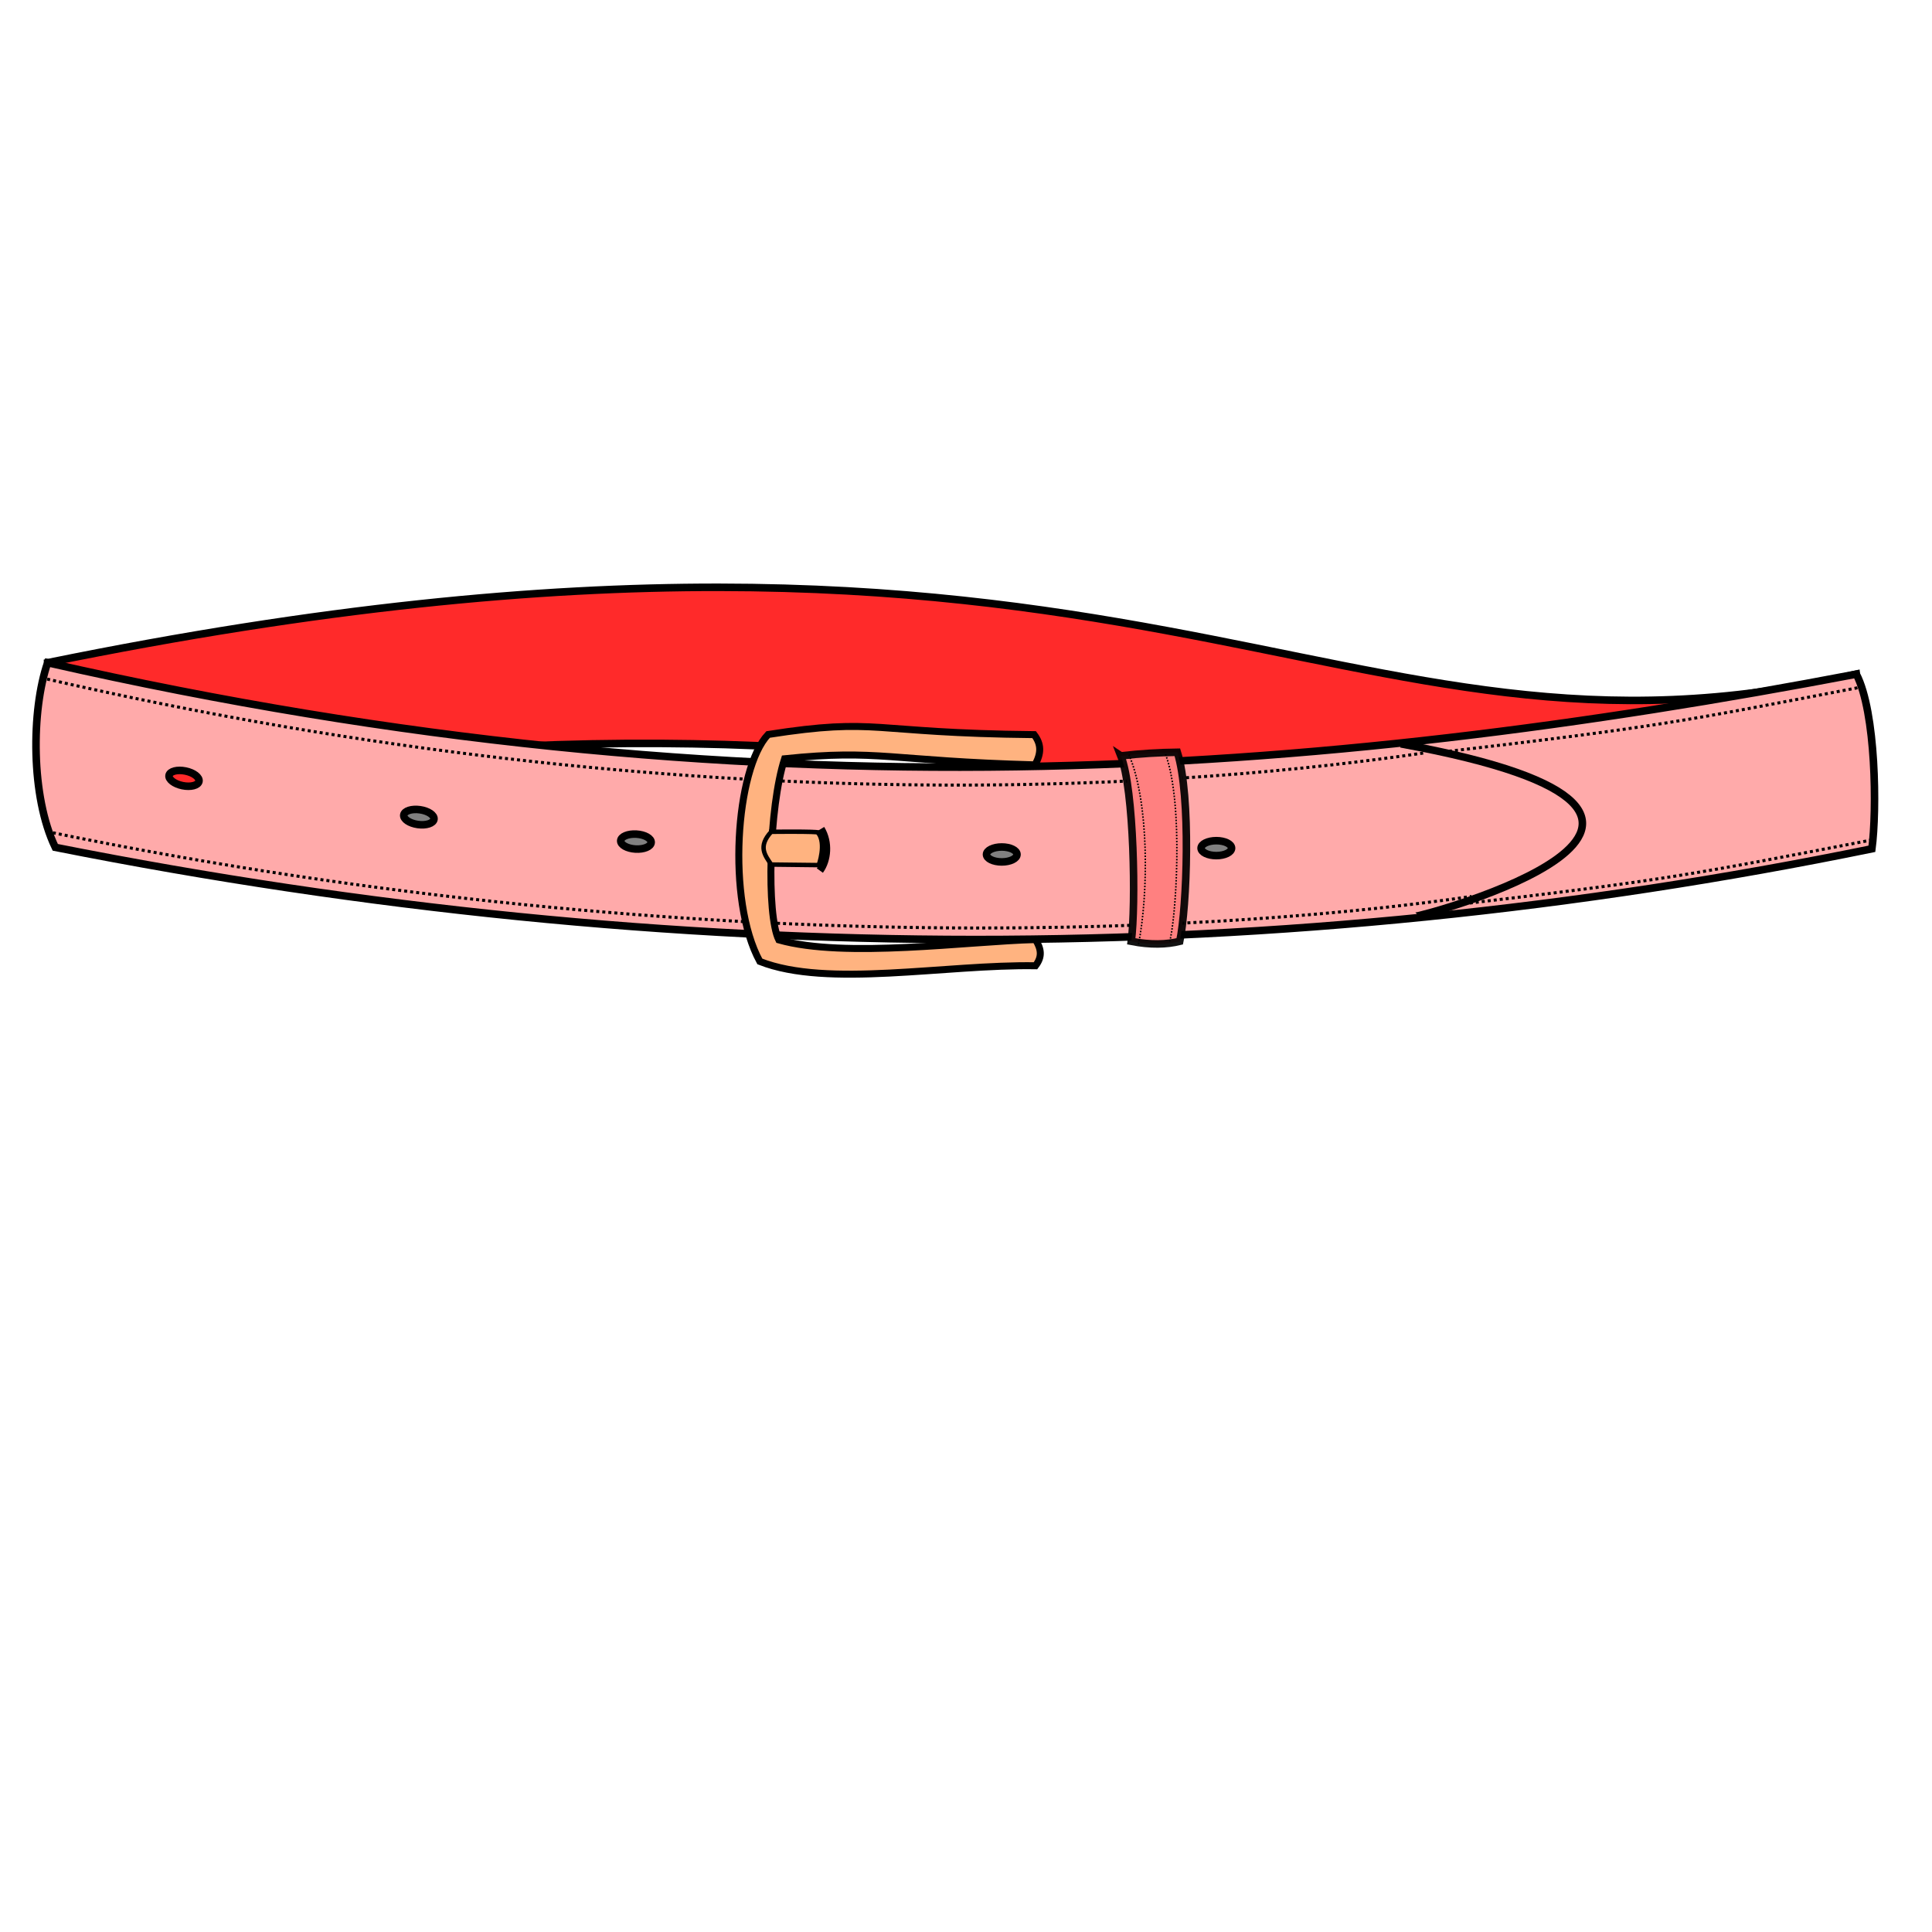
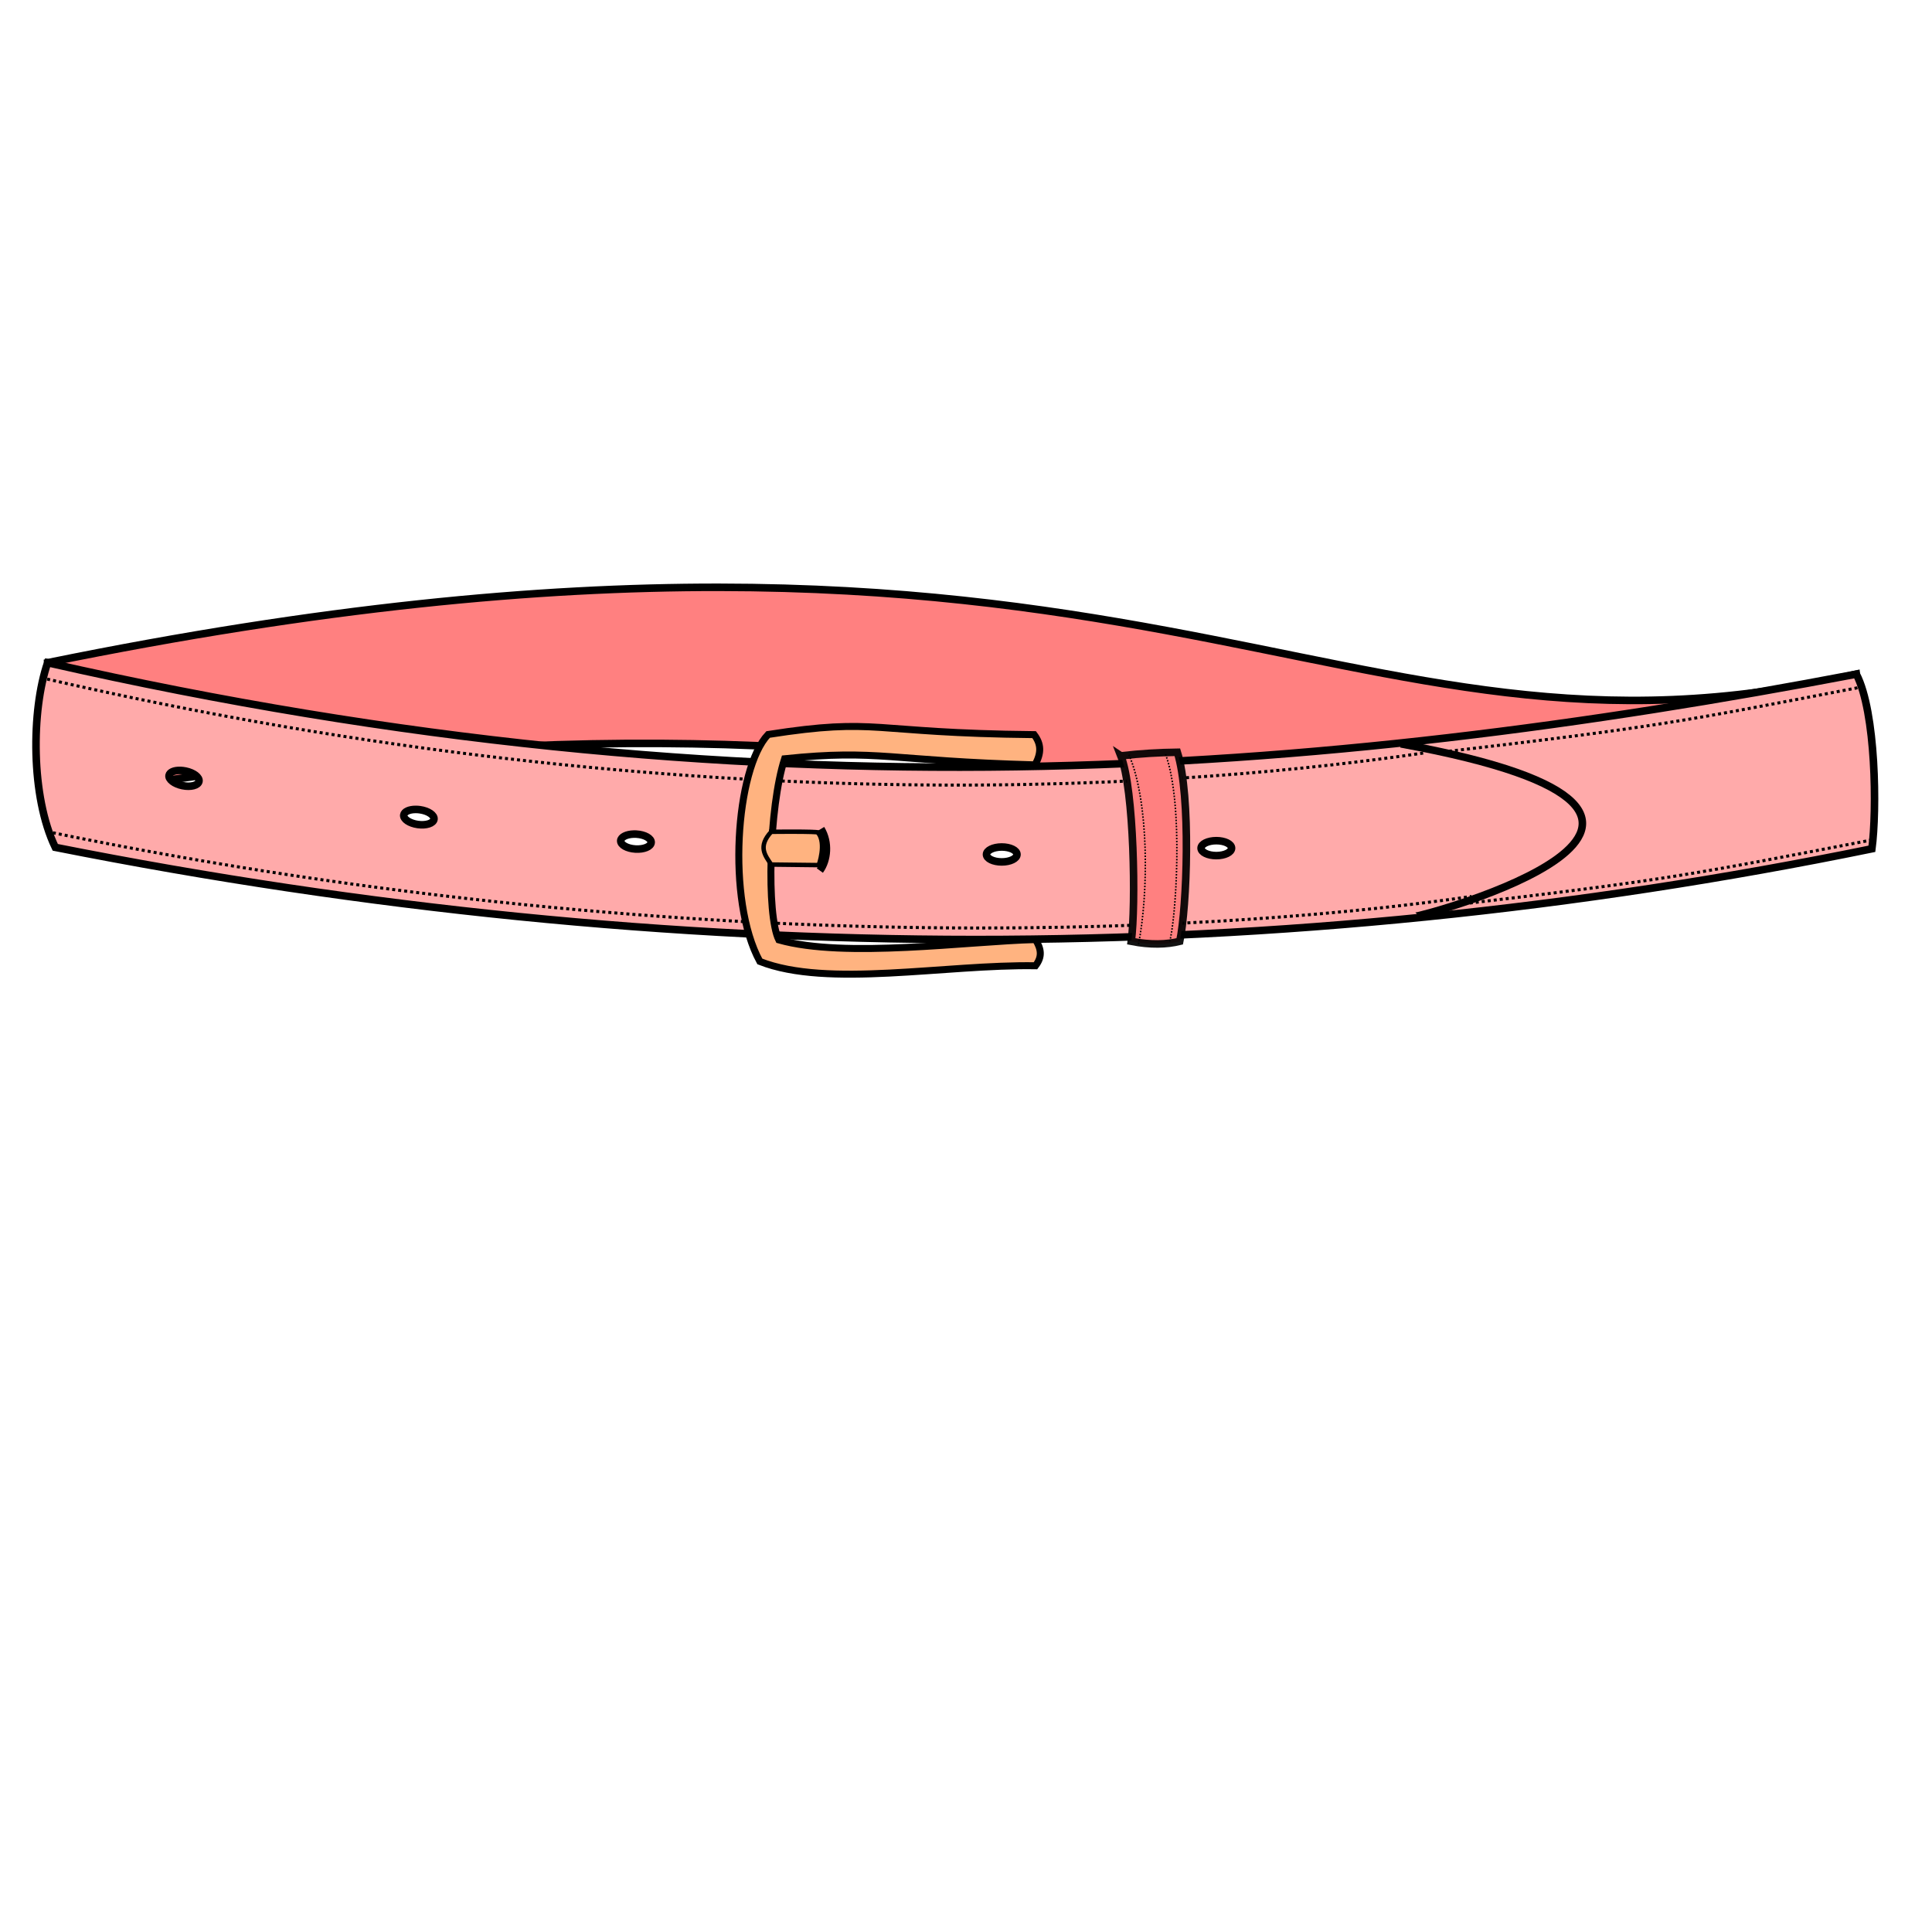
<svg xmlns="http://www.w3.org/2000/svg" viewBox="0 0 256 256" id="svg4206" version="1.1">
  <style id="style3">
    svg { cursor: default; }
  </style>
  <defs id="defs4208">
    </defs>
  <g id="layer2" style="display:inline">
-     <path style="display:inline;fill:#ff2a2a;stroke:#000000;stroke-width:1px;stroke-linecap:butt;stroke-linejoin:miter;stroke-opacity:1" d="M 6.313,87.81 C 151.553,58.158 176.316,105.561 245.972,89.325 l 1.768,16.162 C 170.12,125 144.4,82.306 7.324,105.74 Z" id="path223-4" />
-     <ellipse style="opacity:1;fill:#ff8080;stroke:#000000;stroke-width:2.076" id="path1003" cx="137.586" cy="113.557" rx="3.344" ry="2.309" />
+     <path style="display:inline;opacity:1;fill:#ff8080;stroke:#000000;stroke-width:1px;stroke-linecap:butt;stroke-linejoin:miter;stroke-opacity:1" d="M 6.313,87.81 C 151.553,58.158 176.316,105.561 245.972,89.325 l 1.768,16.162 C 170.12,125 144.4,82.306 7.324,105.74 Z" id="path223-4" />
  </g>
  <g id="layer3" style="display:none;opacity:1" />
  <g id="layer1" style="display:inline">
-     <path style="fill:#ffaaaa;stroke:#000000;stroke-width:1px;stroke-linecap:butt;stroke-linejoin:miter;stroke-opacity:1" d="M 6.313,87.81 C 99.772,109.072 175.224,102.795 245.972,89.325 c 2.619,5.056 2.741,18.068 2.065,23.144 C 169.889,128.479 89.512,128.589 7.324,112.276 4.082,105.558 4.132,94.148 6.313,87.81 Z" id="path223" />
-     <path style="fill:none;stroke:#000000;stroke-width:0.4;stroke-linecap:butt;stroke-linejoin:miter;stroke-miterlimit:4;stroke-dasharray:0.4, 0.4;stroke-dashoffset:0;stroke-opacity:1" d="M 5.467,89.803 C 93.435,110.136 160.315,103.932 188.597,99.782" id="path1009" />
-     <path style="display:inline;fill:none;stroke:#000000;stroke-width:0.4;stroke-linecap:butt;stroke-linejoin:miter;stroke-miterlimit:4;stroke-dasharray:0.4, 0.4;stroke-dashoffset:0;stroke-opacity:1" d="M 6.218,110.183 C 95.354,128.552 166.693,122.932 194.975,118.782" id="path1009-1" />
-     <ellipse style="opacity:1;fill:#808080;stroke:#000000;stroke-width:1;stroke-linecap:butt;stroke-miterlimit:4;stroke-dasharray:none;stroke-dashoffset:0" id="path1028" ry="0.99" rx="2.021" cy="113.22" cx="132.737" />
-     <ellipse style="display:inline;opacity:1;fill:#808080;stroke:#000000;stroke-width:1;stroke-linecap:butt;stroke-miterlimit:4;stroke-dasharray:none;stroke-dashoffset:0" id="path1028-4" ry="0.99" rx="2.021" cy="112.383" cx="161.17" />
-     <ellipse style="display:inline;opacity:1;fill:#808080;stroke:#000000;stroke-width:1;stroke-linecap:butt;stroke-miterlimit:4;stroke-dasharray:none;stroke-dashoffset:0" id="path1028-3" ry="0.99" rx="2.021" cy="106.397" cx="90.641" transform="rotate(3.351693)" />
-     <ellipse style="display:inline;opacity:1;fill:#808080;stroke:#000000;stroke-width:1;stroke-linecap:butt;stroke-miterlimit:4;stroke-dasharray:none;stroke-dashoffset:0" id="path1028-6" ry="0.99" rx="2.021" cy="99.482" cx="70.049" transform="rotate(8.009657)" />
-     <ellipse style="display:inline;opacity:1;fill:#ff2a2a;stroke:#000000;stroke-width:1;stroke-linecap:butt;stroke-miterlimit:4;stroke-dasharray:none;stroke-dashoffset:0" id="path1028-8" ry="0.99" rx="2.021" cy="96.166" cx="44.533" transform="rotate(11.54661)" />
+     <path style="opacity:1;fill:#ffaaaa;stroke:#000000;stroke-width:1px;stroke-linecap:butt;stroke-linejoin:miter;stroke-opacity:1" d="m 6.312,87.811 c -2.181,6.338 -2.23,17.747 1.012,24.465 82.188,16.314 162.565,16.203 240.713,0.193 0.676,-5.076 0.555,-18.088 -2.064,-23.145 C 175.224,102.795 99.771,109.073 6.312,87.811 Z m 17.537,14.273 a 2.021,0.99 11.547 0 1 0.73,0.08 2.021,0.99 11.547 0 1 1.783,1.375 2.021,0.99 11.547 0 1 -2.178,0.564 2.021,0.99 11.547 0 1 -1.783,-1.375 2.021,0.99 11.547 0 1 1.447,-0.645 z m 31.25,5.168 a 2.021,0.99 8.01 0 1 0.002,0 2.021,0.99 8.01 0 1 0.539,0.039 2.021,0.99 8.01 0 1 1.865,1.262 2.021,0.99 8.01 0 1 -2.141,0.699 2.021,0.99 8.01 0 1 -1.863,-1.262 2.021,0.99 8.01 0 1 1.598,-0.738 z m 28.877,3.268 a 2.021,0.99 3.352 0 1 0.205,0 2.021,0.99 3.352 0 1 0.143,0.006 2.021,0.99 3.352 0 1 1.959,1.107 2.021,0.99 3.352 0 1 -2.076,0.869 2.021,0.99 3.352 0 1 -1.959,-1.105 2.021,0.99 3.352 0 1 1.729,-0.877 z m 77.193,0.873 a 2.021,0.99 0 0 1 2.021,0.99 2.021,0.99 0 0 1 -2.021,0.99 2.021,0.99 0 0 1 -2.021,-0.99 2.021,0.99 0 0 1 2.021,-0.99 z m -28.434,0.838 a 2.021,0.99 0 0 1 2.021,0.99 2.021,0.99 0 0 1 -2.021,0.988 2.021,0.99 0 0 1 -2.021,-0.988 2.021,0.99 0 0 1 2.021,-0.99 z" id="path223" />
+     <path style="opacity:1;fill:none;stroke:#000000;stroke-width:0.4;stroke-linecap:butt;stroke-linejoin:miter;stroke-miterlimit:4;stroke-dasharray:0.4, 0.4;stroke-dashoffset:0;stroke-opacity:1" d="M 5.467,89.803 C 93.435,110.136 160.315,103.932 188.597,99.782" id="path1009" />
+     <path style="display:inline;opacity:1;fill:none;stroke:#000000;stroke-width:0.4;stroke-linecap:butt;stroke-linejoin:miter;stroke-miterlimit:4;stroke-dasharray:0.4, 0.4;stroke-dashoffset:0;stroke-opacity:1" d="M 6.218,110.183 C 95.354,128.552 166.693,122.932 194.975,118.782" id="path1009-1" />
    <path style="display:inline;opacity:1;fill:#ff8080;stroke:#000000;stroke-width:1px;stroke-linecap:butt;stroke-linejoin:miter;stroke-opacity:0.926" d="m 148.521,100.154 c 1.756,4.415 2.009,19.848 1.38,24.577 2.541,0.5 4.689,0.425 6.423,0 0.944,-4.392 1.513,-19.237 -0.318,-25.054 -2.384,0.032 -4.907,0.17 -7.484,0.478 z" id="path1069" />
-     <path style="display:inline;fill:none;stroke:#000000;stroke-width:0.4;stroke-linecap:butt;stroke-linejoin:miter;stroke-miterlimit:4;stroke-dasharray:0.4, 0.4;stroke-dashoffset:0;stroke-opacity:1" d="m 191.57,120.036 c 29.691,-3.455 32.756,-4.189 56.495,-8.745" id="path1009-4" />
-     <path style="display:inline;fill:none;stroke:#000000;stroke-width:0.4;stroke-linecap:butt;stroke-linejoin:miter;stroke-miterlimit:4;stroke-dasharray:0.4, 0.4;stroke-dashoffset:0;stroke-opacity:1" d="m 190.405,99.733 c 29.691,-3.455 32.756,-4.189 56.495,-8.745" id="path1009-4-4" />
+     <path style="display:inline;opacity:1;fill:none;stroke:#000000;stroke-width:0.4;stroke-linecap:butt;stroke-linejoin:miter;stroke-miterlimit:4;stroke-dasharray:0.4, 0.4;stroke-dashoffset:0;stroke-opacity:1" d="m 191.57,120.036 c 29.691,-3.455 32.756,-4.189 56.495,-8.745" id="path1009-4" />
+     <path style="display:inline;opacity:1;fill:none;stroke:#000000;stroke-width:0.4;stroke-linecap:butt;stroke-linejoin:miter;stroke-miterlimit:4;stroke-dasharray:0.4, 0.4;stroke-dashoffset:0;stroke-opacity:1" d="m 190.405,99.733 c 29.691,-3.455 32.756,-4.189 56.495,-8.745" id="path1009-4-4" />
  </g>
  <g id="layer4" style="display:inline">
-     <path style="fill:#ffb380;stroke:#000000;stroke-width:0.926px;stroke-linecap:butt;stroke-linejoin:miter;stroke-opacity:1" d="m 137.15,101.35 c -19.235,-0.522 -20.708,-2.109 -33.187,-0.811 -2.085,6.441 -2.418,20.705 -0.767,24.002 8.778,2.492 25.067,0.173 34.013,-0.043 0.783,1.282 0.911,2.28 10e-6,3.47 -11.928,-0.193 -27.558,2.97 -36.528,-0.573 -4.435,-8.115 -3.202,-25.523 1.096,-30.071 14.768,-2.301 13.311,-0.19 35.252,0.02 0.95,1.262 0.975,2.41 0.121,4.005 z" id="path1036" />
-     <path style="fill:#ffb380;stroke:#000000;stroke-width:0.59;stroke-linecap:butt;stroke-linejoin:miter;stroke-opacity:1" d="m 102.191,110.216 c 7.524,-0.072 6.222,0.145 6.222,0.145 1.112,1.43 0.072,4.269 0.072,4.269 l -6.294,-0.072 c -0.812,-1.215 -1.805,-2.378 0,-4.341 z" id="path1040" />
-     <path style="fill:none;stroke:#000000;stroke-width:1px;stroke-linecap:butt;stroke-linejoin:miter;stroke-opacity:1" d="m 108.786,109.832 c 1.09,1.799 0.857,4.134 -0.149,5.524" id="path1042" />
-     <path style="fill:none;stroke:#000000;stroke-width:1px;stroke-linecap:butt;stroke-linejoin:miter;stroke-opacity:1" d="m 185.624,98.562 c 52.961,9.681 1.927,23.102 2.017,22.825" id="path1071" />
-     <path style="display:inline;fill:none;stroke:#000000;stroke-width:0.2;stroke-linecap:butt;stroke-linejoin:miter;stroke-miterlimit:4;stroke-dasharray:0.2, 0.2;stroke-dashoffset:0;stroke-opacity:1" d="m 149.591,100.01 c 2.666,6.19 2.62,18.338 1.253,25.185" id="path1065" />
-     <path style="display:inline;fill:none;stroke:#000000;stroke-width:0.2;stroke-linecap:butt;stroke-linejoin:miter;stroke-miterlimit:4;stroke-dasharray:0.2, 0.2;stroke-dashoffset:0;stroke-opacity:1" d="m 154.446,99.95 c 2.446,6.682 1.359,22.21 0.494,24.991" id="path1065-0" />
+     <path style="opacity:1;fill:#ffb380;stroke:#000000;stroke-width:0.926px;stroke-linecap:butt;stroke-linejoin:miter;stroke-opacity:1" d="m 137.15,101.35 c -19.235,-0.522 -20.708,-2.109 -33.187,-0.811 -2.085,6.441 -2.418,20.705 -0.767,24.002 8.778,2.492 25.067,0.173 34.013,-0.043 0.783,1.282 0.911,2.28 10e-6,3.47 -11.928,-0.193 -27.558,2.97 -36.528,-0.573 -4.435,-8.115 -3.202,-25.523 1.096,-30.071 14.768,-2.301 13.311,-0.19 35.252,0.02 0.95,1.262 0.975,2.41 0.121,4.005 z" id="path1036" />
+     <path style="opacity:1;fill:#ffb380;stroke:#000000;stroke-width:0.59;stroke-linecap:butt;stroke-linejoin:miter;stroke-opacity:1" d="m 102.191,110.216 c 7.524,-0.072 6.222,0.145 6.222,0.145 1.112,1.43 0.072,4.269 0.072,4.269 l -6.294,-0.072 c -0.812,-1.215 -1.805,-2.378 0,-4.341 z" id="path1040" />
+     <path style="opacity:1;fill:none;stroke:#000000;stroke-width:1px;stroke-linecap:butt;stroke-linejoin:miter;stroke-opacity:1" d="m 108.786,109.832 c 1.09,1.799 0.857,4.134 -0.149,5.524" id="path1042" />
+     <path style="opacity:1;fill:none;stroke:#000000;stroke-width:1px;stroke-linecap:butt;stroke-linejoin:miter;stroke-opacity:1" d="m 185.624,98.562 c 52.961,9.681 1.927,23.102 2.017,22.825" id="path1071" />
+     <path style="display:inline;opacity:1;fill:none;stroke:#000000;stroke-width:0.2;stroke-linecap:butt;stroke-linejoin:miter;stroke-miterlimit:4;stroke-dasharray:0.2, 0.2;stroke-dashoffset:0;stroke-opacity:1" d="m 149.591,100.01 c 2.666,6.19 2.62,18.338 1.253,25.185" id="path1065" />
+     <path style="display:inline;opacity:1;fill:none;stroke:#000000;stroke-width:0.2;stroke-linecap:butt;stroke-linejoin:miter;stroke-miterlimit:4;stroke-dasharray:0.2, 0.2;stroke-dashoffset:0;stroke-opacity:1" d="m 154.446,99.95 c 2.446,6.682 1.359,22.21 0.494,24.991" id="path1065-0" />
  </g>
  <g id="layer5" style="display:inline" />
</svg>
